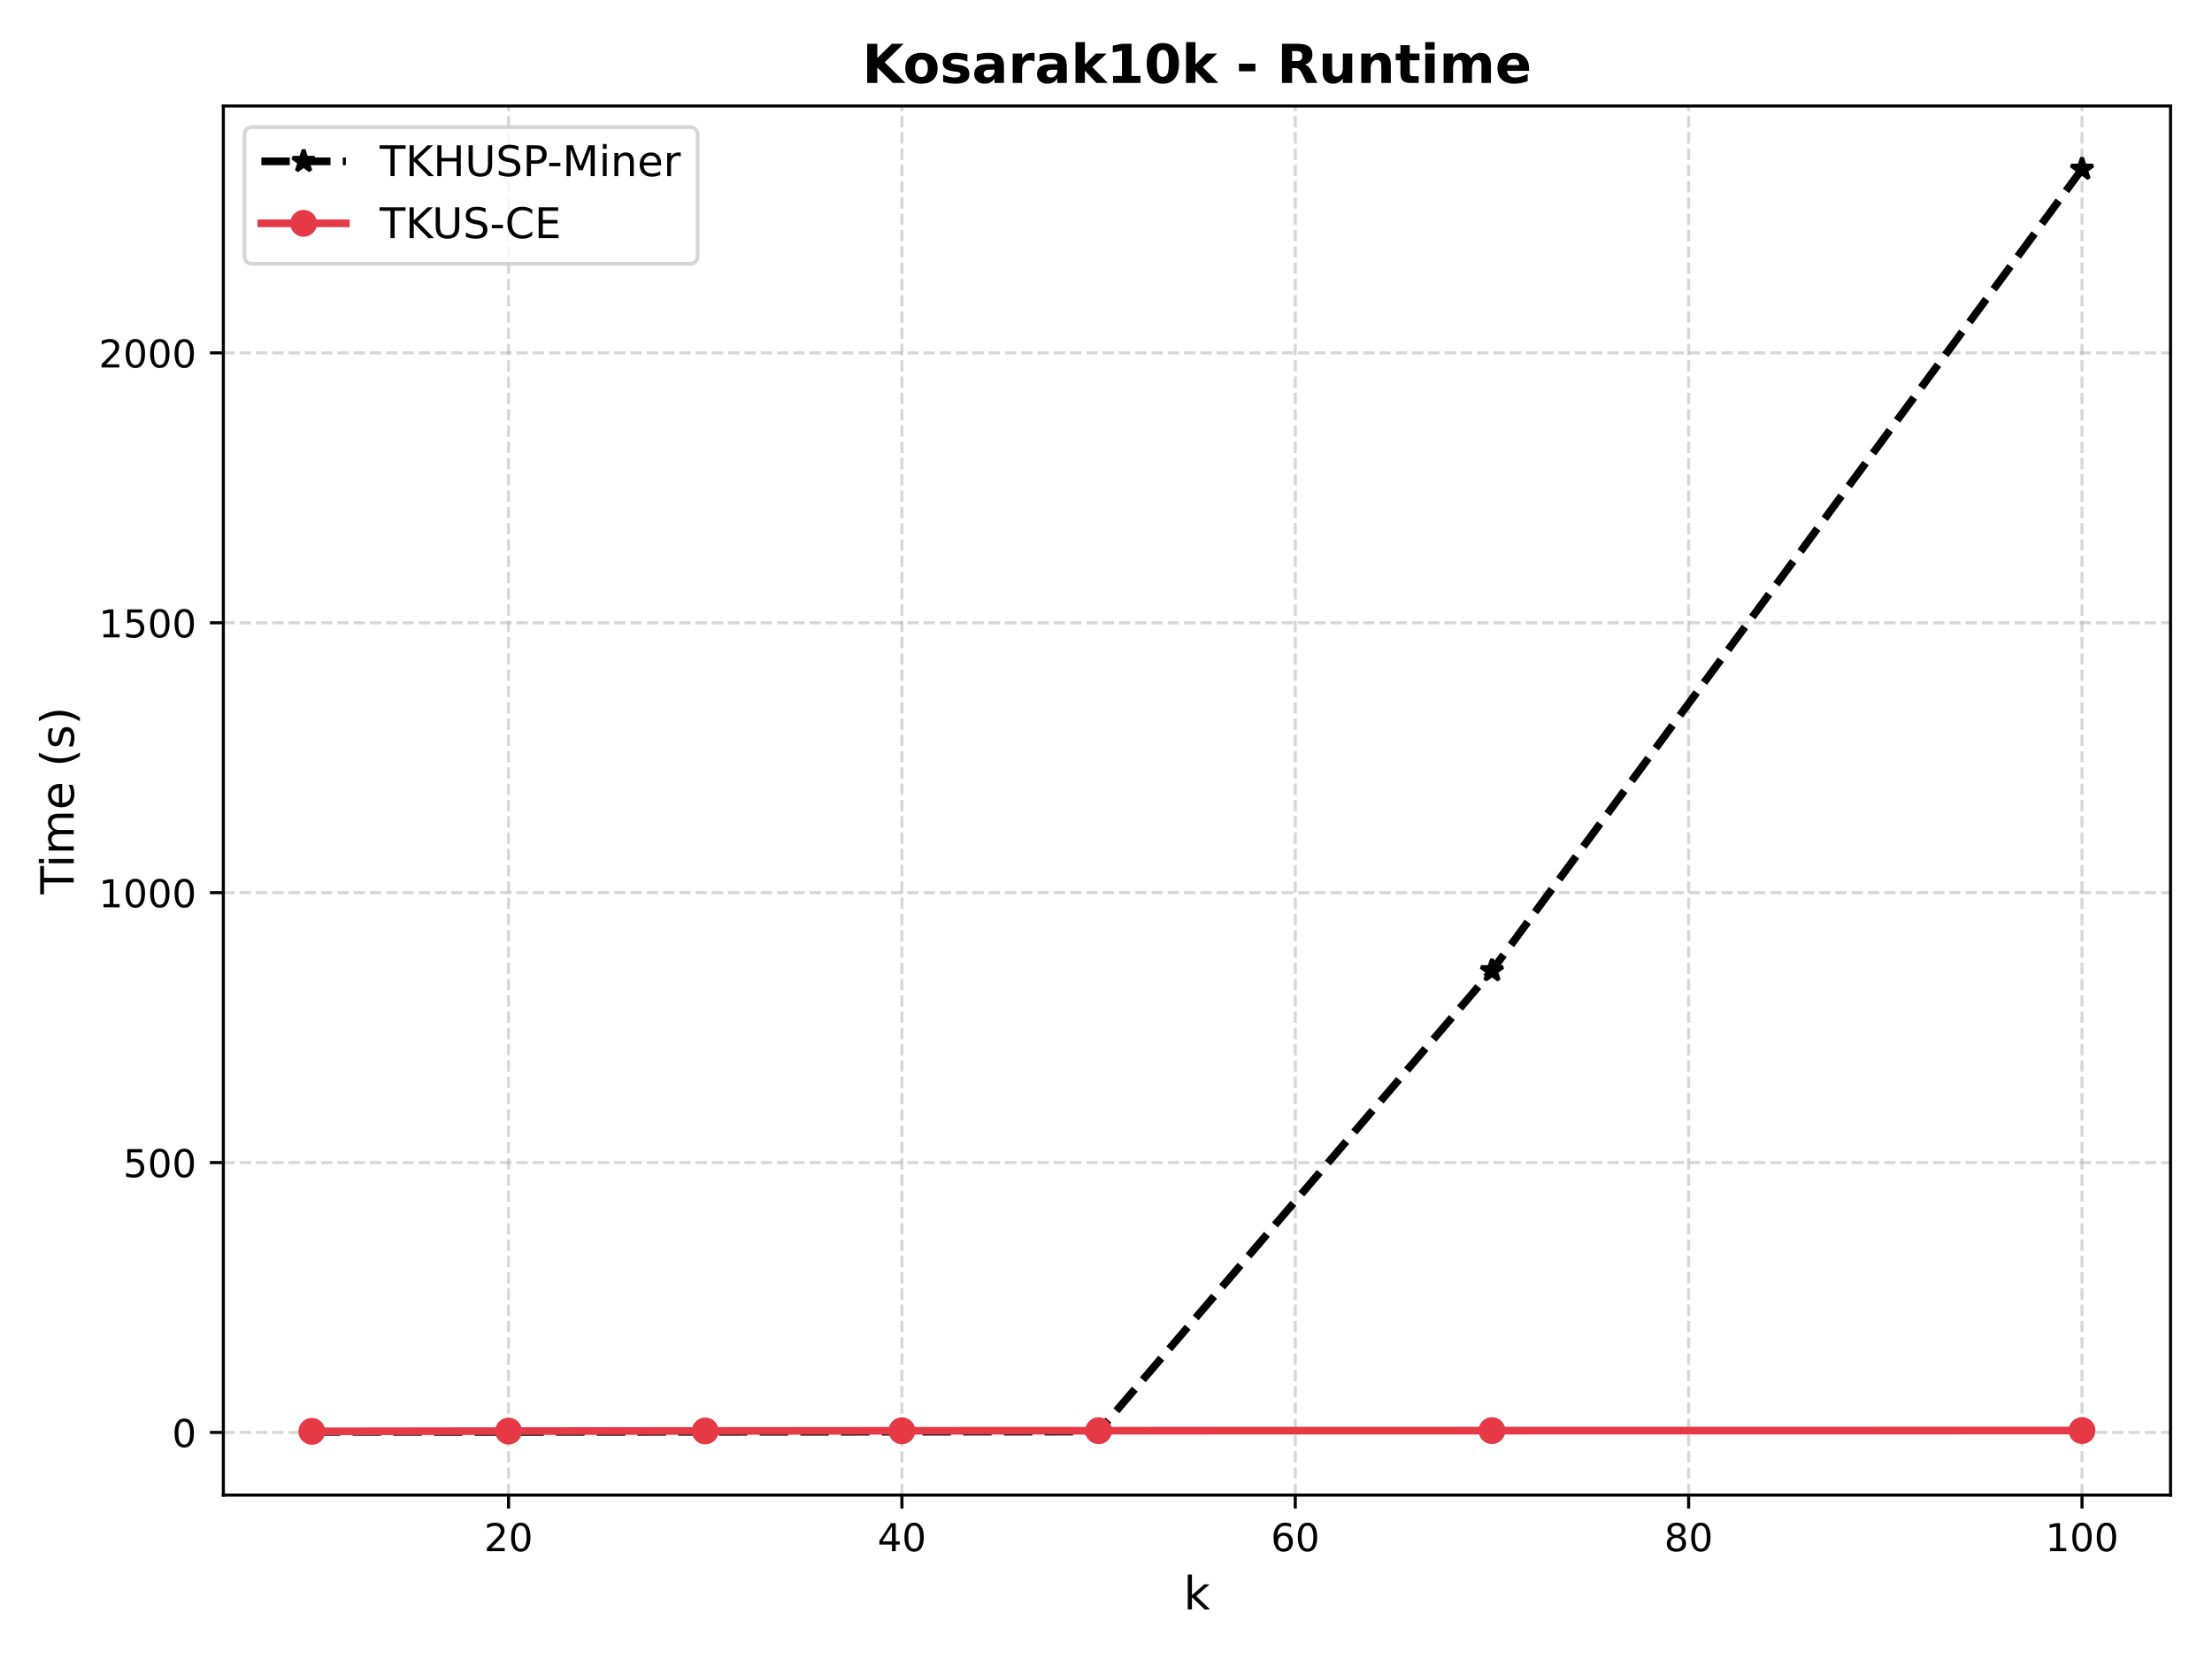
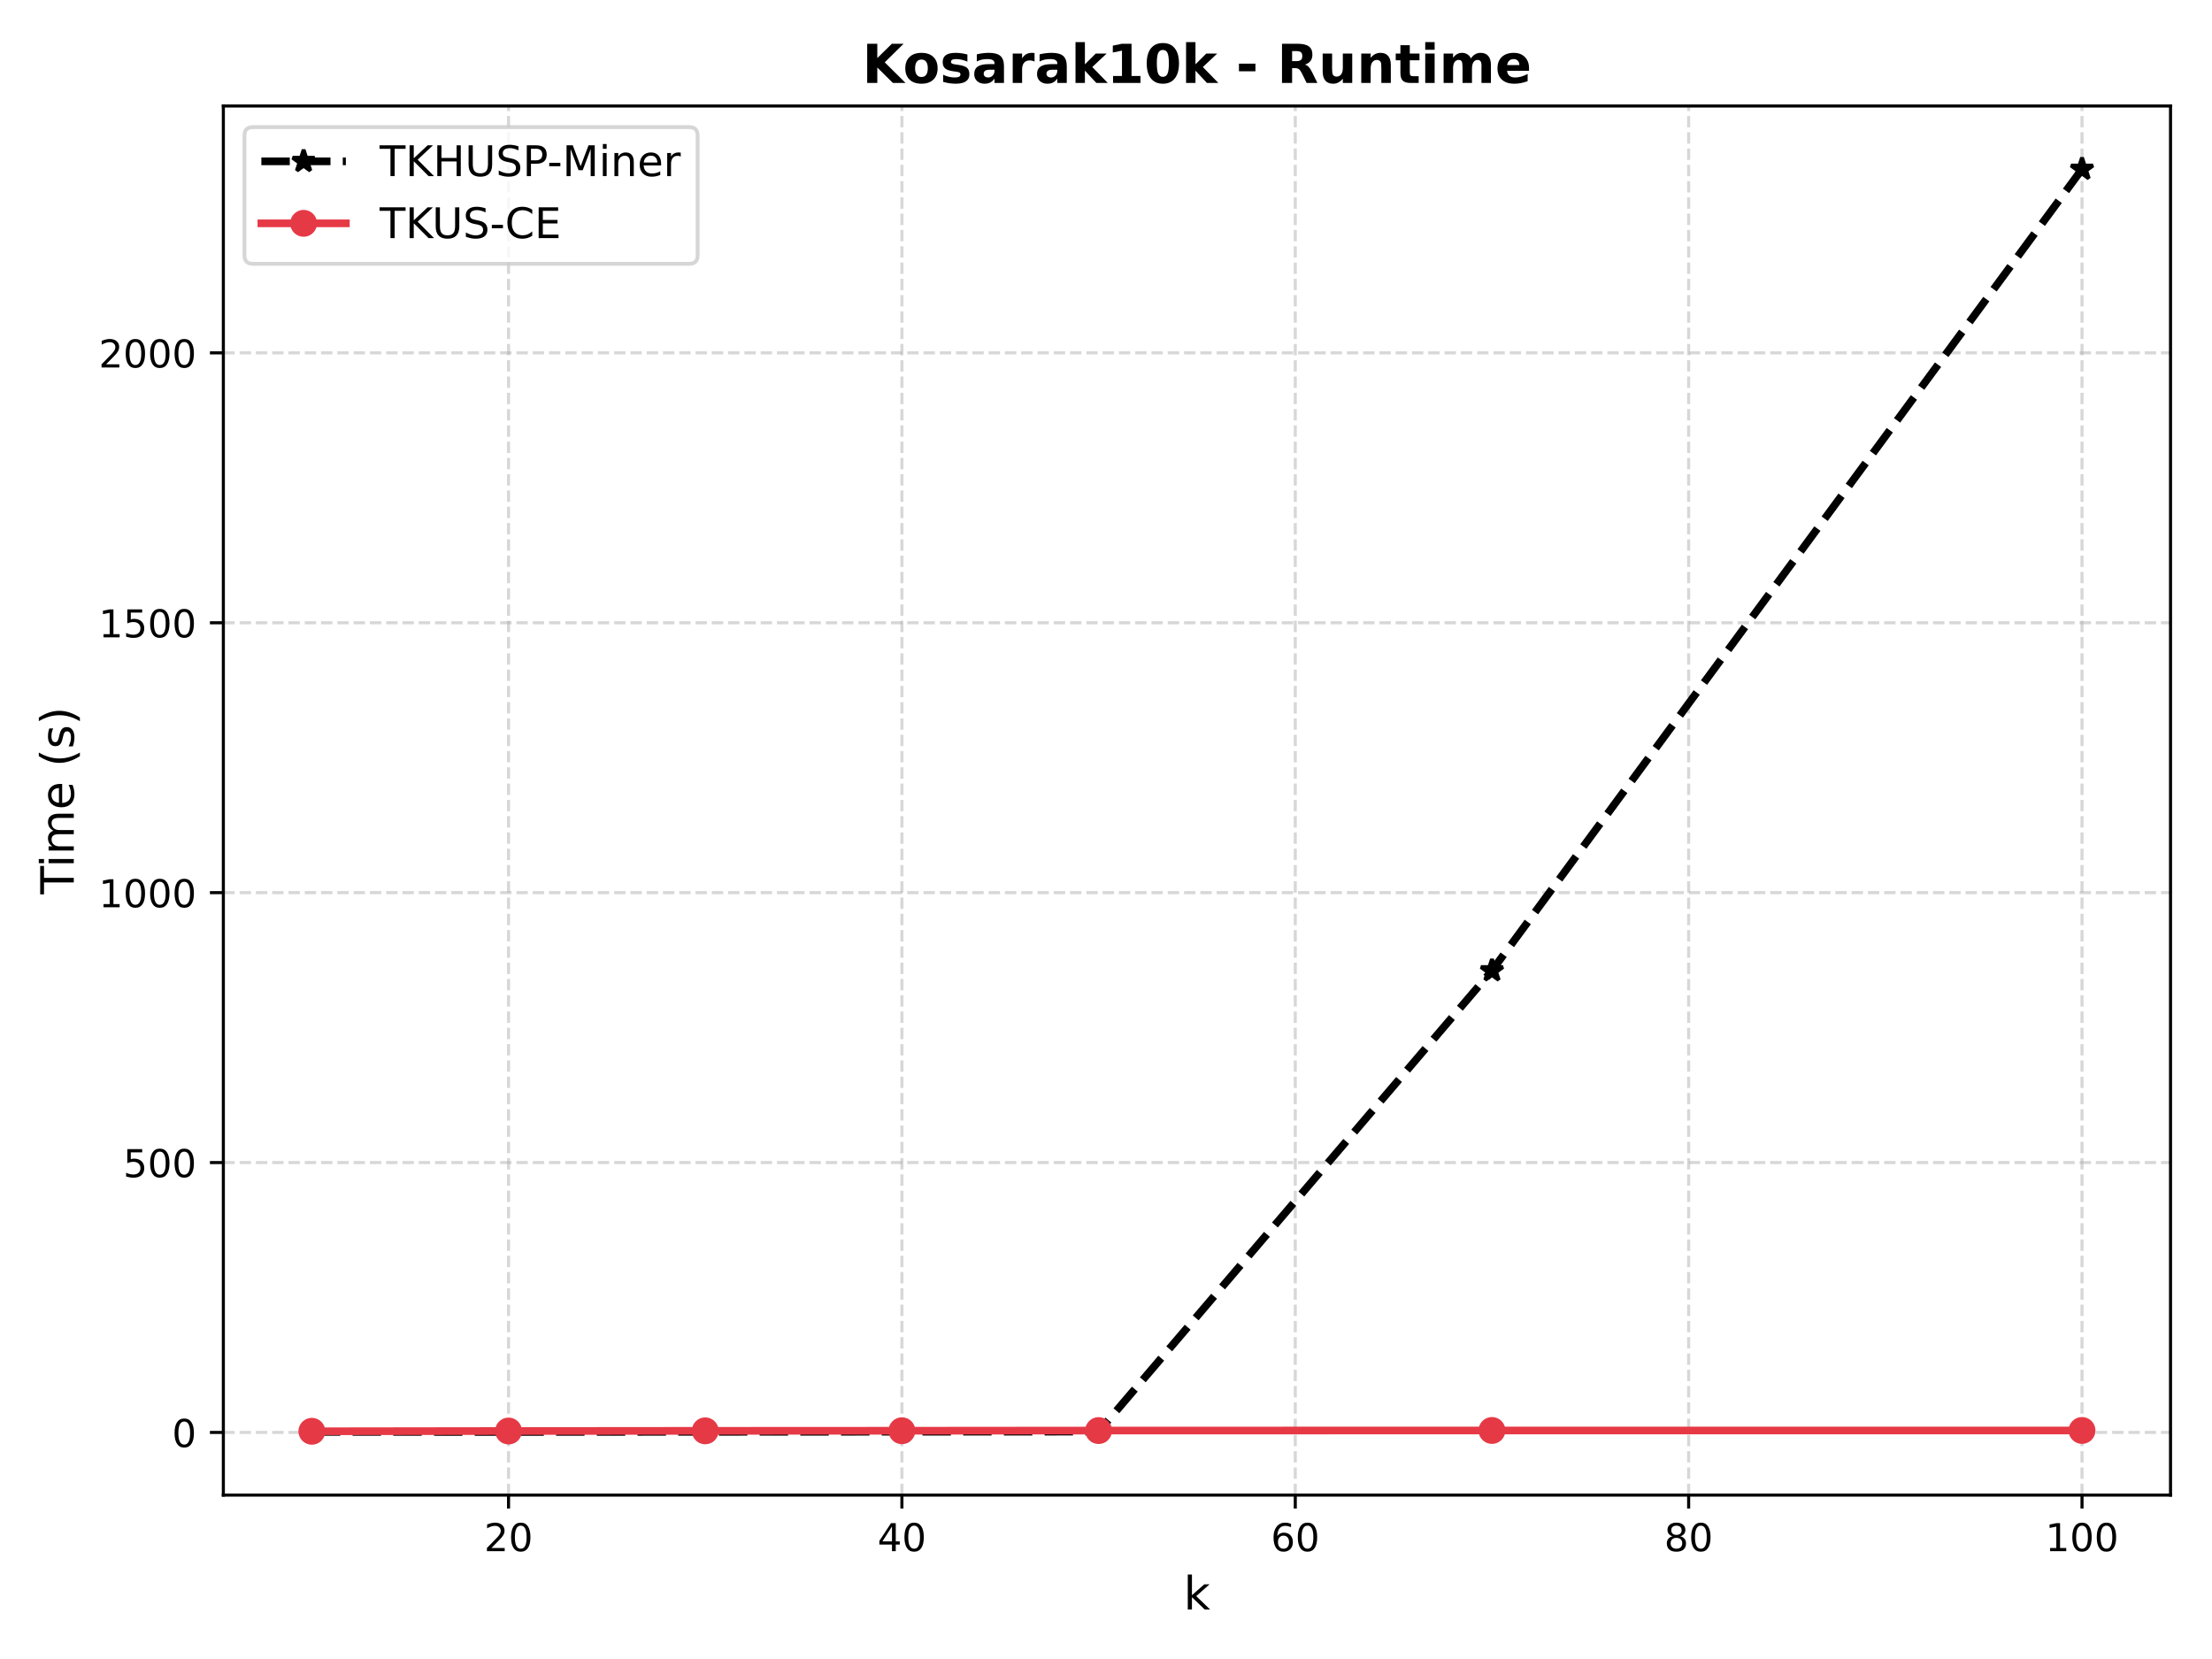
<svg xmlns="http://www.w3.org/2000/svg" xmlns:xlink="http://www.w3.org/1999/xlink" width="576pt" height="432pt" viewBox="0 0 576 432" version="1.1">
  <defs>
    <style type="text/css">*{stroke-linejoin: round; stroke-linecap: butt}</style>
  </defs>
  <g id="figure_1">
    <g id="patch_1">
      <path d="M 0 432  L 576 432  L 576 0  L 0 0  z " style="fill: #ffffff" />
    </g>
    <g id="axes_1">
      <g id="patch_2">
        <path d="M 58.16 389.32  L 565.2 389.32  L 565.2 27.6  L 58.16 27.6  z " style="fill: #ffffff" />
      </g>
      <g id="matplotlib.axis_1">
        <g id="xtick_1">
          <g id="line2d_1">
-             <path d="M 132.423 389.32  L 132.423 27.6  " clip-path="url(#p151b4e85cd)" style="fill: none; stroke-dasharray: 2.96,1.28; stroke-dashoffset: 0; stroke: #b0b0b0; stroke-opacity: 0.5; stroke-width: 0.8" />
+             <path d="M 132.423 389.32  L 132.423 27.6  " clip-path="url(#p94a0e82a59)" style="fill: none; stroke-dasharray: 2.96,1.28; stroke-dashoffset: 0; stroke: #b0b0b0; stroke-opacity: 0.5; stroke-width: 0.8" />
          </g>
          <g id="line2d_2">
            <defs>
-               <path id="mdc5944bac7" d="M 0 0  L 0 3.5  " style="stroke: #000000; stroke-width: 0.8" />
-             </defs>
-             <g>
-               <use xlink:href="#mdc5944bac7" x="132.423" y="389.32" style="stroke: #000000; stroke-width: 0.8" />
+               <path id="mbb6391c4ef" d="M 0 0  L 0 3.5  " style="stroke: #000000; stroke-width: 0.8" />
+             </defs>
+             <g>
+               <use xlink:href="#mbb6391c4ef" x="132.423" y="389.32" style="stroke: #000000; stroke-width: 0.8" />
            </g>
          </g>
          <g id="text_1">
            <g transform="translate(126.0609 403.9184) scale(0.1 -0.1)">
              <defs>
                <path id="DejaVuSans-32" d="M 1228 531  L 3431 531  L 3431 0  L 469 0  L 469 531  Q 828 903 1448 1529  Q 2069 2156 2228 2338  Q 2531 2678 2651 2914  Q 2772 3150 2772 3378  Q 2772 3750 2511 3984  Q 2250 4219 1831 4219  Q 1534 4219 1204 4116  Q 875 4013 500 3803  L 500 4441  Q 881 4594 1212 4672  Q 1544 4750 1819 4750  Q 2544 4750 2975 4387  Q 3406 4025 3406 3419  Q 3406 3131 3298 2873  Q 3191 2616 2906 2266  Q 2828 2175 2409 1742  Q 1991 1309 1228 531  z " transform="scale(0.015625)" />
                <path id="DejaVuSans-30" d="M 2034 4250  Q 1547 4250 1301 3770  Q 1056 3291 1056 2328  Q 1056 1369 1301 889  Q 1547 409 2034 409  Q 2525 409 2770 889  Q 3016 1369 3016 2328  Q 3016 3291 2770 3770  Q 2525 4250 2034 4250  z M 2034 4750  Q 2819 4750 3233 4129  Q 3647 3509 3647 2328  Q 3647 1150 3233 529  Q 2819 -91 2034 -91  Q 1250 -91 836 529  Q 422 1150 422 2328  Q 422 3509 836 4129  Q 1250 4750 2034 4750  z " transform="scale(0.015625)" />
              </defs>
              <use xlink:href="#DejaVuSans-32" />
              <use xlink:href="#DejaVuSans-30" x="63.623" />
            </g>
          </g>
        </g>
        <g id="xtick_2">
          <g id="line2d_3">
-             <path d="M 234.856 389.32  L 234.856 27.6  " clip-path="url(#p151b4e85cd)" style="fill: none; stroke-dasharray: 2.96,1.28; stroke-dashoffset: 0; stroke: #b0b0b0; stroke-opacity: 0.5; stroke-width: 0.8" />
+             <path d="M 234.856 389.32  L 234.856 27.6  " clip-path="url(#p94a0e82a59)" style="fill: none; stroke-dasharray: 2.96,1.28; stroke-dashoffset: 0; stroke: #b0b0b0; stroke-opacity: 0.5; stroke-width: 0.8" />
          </g>
          <g id="line2d_4">
            <g>
-               <use xlink:href="#mdc5944bac7" x="234.856" y="389.32" style="stroke: #000000; stroke-width: 0.8" />
+               <use xlink:href="#mbb6391c4ef" x="234.856" y="389.32" style="stroke: #000000; stroke-width: 0.8" />
            </g>
          </g>
          <g id="text_2">
            <g transform="translate(228.4933 403.9184) scale(0.1 -0.1)">
              <defs>
                <path id="DejaVuSans-34" d="M 2419 4116  L 825 1625  L 2419 1625  L 2419 4116  z M 2253 4666  L 3047 4666  L 3047 1625  L 3713 1625  L 3713 1100  L 3047 1100  L 3047 0  L 2419 0  L 2419 1100  L 313 1100  L 313 1709  L 2253 4666  z " transform="scale(0.015625)" />
              </defs>
              <use xlink:href="#DejaVuSans-34" />
              <use xlink:href="#DejaVuSans-30" x="63.623" />
            </g>
          </g>
        </g>
        <g id="xtick_3">
          <g id="line2d_5">
-             <path d="M 337.288 389.32  L 337.288 27.6  " clip-path="url(#p151b4e85cd)" style="fill: none; stroke-dasharray: 2.96,1.28; stroke-dashoffset: 0; stroke: #b0b0b0; stroke-opacity: 0.5; stroke-width: 0.8" />
+             <path d="M 337.288 389.32  L 337.288 27.6  " clip-path="url(#p94a0e82a59)" style="fill: none; stroke-dasharray: 2.96,1.28; stroke-dashoffset: 0; stroke: #b0b0b0; stroke-opacity: 0.5; stroke-width: 0.8" />
          </g>
          <g id="line2d_6">
            <g>
-               <use xlink:href="#mdc5944bac7" x="337.288" y="389.32" style="stroke: #000000; stroke-width: 0.8" />
+               <use xlink:href="#mbb6391c4ef" x="337.288" y="389.32" style="stroke: #000000; stroke-width: 0.8" />
            </g>
          </g>
          <g id="text_3">
            <g transform="translate(330.9256 403.9184) scale(0.1 -0.1)">
              <defs>
                <path id="DejaVuSans-36" d="M 2113 2584  Q 1688 2584 1439 2293  Q 1191 2003 1191 1497  Q 1191 994 1439 701  Q 1688 409 2113 409  Q 2538 409 2786 701  Q 3034 994 3034 1497  Q 3034 2003 2786 2293  Q 2538 2584 2113 2584  z M 3366 4563  L 3366 3988  Q 3128 4100 2886 4159  Q 2644 4219 2406 4219  Q 1781 4219 1451 3797  Q 1122 3375 1075 2522  Q 1259 2794 1537 2939  Q 1816 3084 2150 3084  Q 2853 3084 3261 2657  Q 3669 2231 3669 1497  Q 3669 778 3244 343  Q 2819 -91 2113 -91  Q 1303 -91 875 529  Q 447 1150 447 2328  Q 447 3434 972 4092  Q 1497 4750 2381 4750  Q 2619 4750 2861 4703  Q 3103 4656 3366 4563  z " transform="scale(0.015625)" />
              </defs>
              <use xlink:href="#DejaVuSans-36" />
              <use xlink:href="#DejaVuSans-30" x="63.623" />
            </g>
          </g>
        </g>
        <g id="xtick_4">
          <g id="line2d_7">
-             <path d="M 439.72 389.32  L 439.72 27.6  " clip-path="url(#p151b4e85cd)" style="fill: none; stroke-dasharray: 2.96,1.28; stroke-dashoffset: 0; stroke: #b0b0b0; stroke-opacity: 0.5; stroke-width: 0.8" />
+             <path d="M 439.72 389.32  L 439.72 27.6  " clip-path="url(#p94a0e82a59)" style="fill: none; stroke-dasharray: 2.96,1.28; stroke-dashoffset: 0; stroke: #b0b0b0; stroke-opacity: 0.5; stroke-width: 0.8" />
          </g>
          <g id="line2d_8">
            <g>
-               <use xlink:href="#mdc5944bac7" x="439.72" y="389.32" style="stroke: #000000; stroke-width: 0.8" />
+               <use xlink:href="#mbb6391c4ef" x="439.72" y="389.32" style="stroke: #000000; stroke-width: 0.8" />
            </g>
          </g>
          <g id="text_4">
            <g transform="translate(433.3579 403.9184) scale(0.1 -0.1)">
              <defs>
                <path id="DejaVuSans-38" d="M 2034 2216  Q 1584 2216 1326 1975  Q 1069 1734 1069 1313  Q 1069 891 1326 650  Q 1584 409 2034 409  Q 2484 409 2743 651  Q 3003 894 3003 1313  Q 3003 1734 2745 1975  Q 2488 2216 2034 2216  z M 1403 2484  Q 997 2584 770 2862  Q 544 3141 544 3541  Q 544 4100 942 4425  Q 1341 4750 2034 4750  Q 2731 4750 3128 4425  Q 3525 4100 3525 3541  Q 3525 3141 3298 2862  Q 3072 2584 2669 2484  Q 3125 2378 3379 2068  Q 3634 1759 3634 1313  Q 3634 634 3220 271  Q 2806 -91 2034 -91  Q 1263 -91 848 271  Q 434 634 434 1313  Q 434 1759 690 2068  Q 947 2378 1403 2484  z M 1172 3481  Q 1172 3119 1398 2916  Q 1625 2713 2034 2713  Q 2441 2713 2670 2916  Q 2900 3119 2900 3481  Q 2900 3844 2670 4047  Q 2441 4250 2034 4250  Q 1625 4250 1398 4047  Q 1172 3844 1172 3481  z " transform="scale(0.015625)" />
              </defs>
              <use xlink:href="#DejaVuSans-38" />
              <use xlink:href="#DejaVuSans-30" x="63.623" />
            </g>
          </g>
        </g>
        <g id="xtick_5">
          <g id="line2d_9">
-             <path d="M 542.153 389.32  L 542.153 27.6  " clip-path="url(#p151b4e85cd)" style="fill: none; stroke-dasharray: 2.96,1.28; stroke-dashoffset: 0; stroke: #b0b0b0; stroke-opacity: 0.5; stroke-width: 0.8" />
+             <path d="M 542.153 389.32  L 542.153 27.6  " clip-path="url(#p94a0e82a59)" style="fill: none; stroke-dasharray: 2.96,1.28; stroke-dashoffset: 0; stroke: #b0b0b0; stroke-opacity: 0.5; stroke-width: 0.8" />
          </g>
          <g id="line2d_10">
            <g>
-               <use xlink:href="#mdc5944bac7" x="542.153" y="389.32" style="stroke: #000000; stroke-width: 0.8" />
+               <use xlink:href="#mbb6391c4ef" x="542.153" y="389.32" style="stroke: #000000; stroke-width: 0.8" />
            </g>
          </g>
          <g id="text_5">
            <g transform="translate(532.609 403.9184) scale(0.1 -0.1)">
              <defs>
                <path id="DejaVuSans-31" d="M 794 531  L 1825 531  L 1825 4091  L 703 3866  L 703 4441  L 1819 4666  L 2450 4666  L 2450 531  L 3481 531  L 3481 0  L 794 0  L 794 531  z " transform="scale(0.015625)" />
              </defs>
              <use xlink:href="#DejaVuSans-31" />
              <use xlink:href="#DejaVuSans-30" x="63.623" />
              <use xlink:href="#DejaVuSans-30" x="127.246" />
            </g>
          </g>
        </g>
        <g id="text_6">
          <g transform="translate(308.2056 419.1162) scale(0.12 -0.12)">
            <defs>
              <path id="DejaVuSans-6b" d="M 581 4863  L 1159 4863  L 1159 1991  L 2875 3500  L 3609 3500  L 1753 1863  L 3688 0  L 2938 0  L 1159 1709  L 1159 0  L 581 0  L 581 4863  z " transform="scale(0.015625)" />
            </defs>
            <use xlink:href="#DejaVuSans-6b" />
          </g>
        </g>
      </g>
      <g id="matplotlib.axis_2">
        <g id="ytick_1">
          <g id="line2d_11">
-             <path d="M 58.16 373.004  L 565.2 373.004  " clip-path="url(#p151b4e85cd)" style="fill: none; stroke-dasharray: 2.96,1.28; stroke-dashoffset: 0; stroke: #b0b0b0; stroke-opacity: 0.5; stroke-width: 0.8" />
+             <path d="M 58.16 373.004  L 565.2 373.004  " clip-path="url(#p94a0e82a59)" style="fill: none; stroke-dasharray: 2.96,1.28; stroke-dashoffset: 0; stroke: #b0b0b0; stroke-opacity: 0.5; stroke-width: 0.8" />
          </g>
          <g id="line2d_12">
            <defs>
-               <path id="m55a0bfc44a" d="M 0 0  L -3.5 0  " style="stroke: #000000; stroke-width: 0.8" />
-             </defs>
-             <g>
-               <use xlink:href="#m55a0bfc44a" x="58.16" y="373.004" style="stroke: #000000; stroke-width: 0.8" />
+               <path id="m259b7a67ab" d="M 0 0  L -3.5 0  " style="stroke: #000000; stroke-width: 0.8" />
+             </defs>
+             <g>
+               <use xlink:href="#m259b7a67ab" x="58.16" y="373.004" style="stroke: #000000; stroke-width: 0.8" />
            </g>
          </g>
          <g id="text_7">
            <g transform="translate(44.7975 376.8032) scale(0.1 -0.1)">
              <use xlink:href="#DejaVuSans-30" />
            </g>
          </g>
        </g>
        <g id="ytick_2">
          <g id="line2d_13">
-             <path d="M 58.16 302.725  L 565.2 302.725  " clip-path="url(#p151b4e85cd)" style="fill: none; stroke-dasharray: 2.96,1.28; stroke-dashoffset: 0; stroke: #b0b0b0; stroke-opacity: 0.5; stroke-width: 0.8" />
+             <path d="M 58.16 302.725  L 565.2 302.725  " clip-path="url(#p94a0e82a59)" style="fill: none; stroke-dasharray: 2.96,1.28; stroke-dashoffset: 0; stroke: #b0b0b0; stroke-opacity: 0.5; stroke-width: 0.8" />
          </g>
          <g id="line2d_14">
            <g>
-               <use xlink:href="#m55a0bfc44a" x="58.16" y="302.725" style="stroke: #000000; stroke-width: 0.8" />
+               <use xlink:href="#m259b7a67ab" x="58.16" y="302.725" style="stroke: #000000; stroke-width: 0.8" />
            </g>
          </g>
          <g id="text_8">
            <g transform="translate(32.0725 306.5246) scale(0.1 -0.1)">
              <defs>
                <path id="DejaVuSans-35" d="M 691 4666  L 3169 4666  L 3169 4134  L 1269 4134  L 1269 2991  Q 1406 3038 1543 3061  Q 1681 3084 1819 3084  Q 2600 3084 3056 2656  Q 3513 2228 3513 1497  Q 3513 744 3044 326  Q 2575 -91 1722 -91  Q 1428 -91 1123 -41  Q 819 9 494 109  L 494 744  Q 775 591 1075 516  Q 1375 441 1709 441  Q 2250 441 2565 725  Q 2881 1009 2881 1497  Q 2881 1984 2565 2268  Q 2250 2553 1709 2553  Q 1456 2553 1204 2497  Q 953 2441 691 2322  L 691 4666  z " transform="scale(0.015625)" />
              </defs>
              <use xlink:href="#DejaVuSans-35" />
              <use xlink:href="#DejaVuSans-30" x="63.623" />
              <use xlink:href="#DejaVuSans-30" x="127.246" />
            </g>
          </g>
        </g>
        <g id="ytick_3">
          <g id="line2d_15">
-             <path d="M 58.16 232.447  L 565.2 232.447  " clip-path="url(#p151b4e85cd)" style="fill: none; stroke-dasharray: 2.96,1.28; stroke-dashoffset: 0; stroke: #b0b0b0; stroke-opacity: 0.5; stroke-width: 0.8" />
+             <path d="M 58.16 232.447  L 565.2 232.447  " clip-path="url(#p94a0e82a59)" style="fill: none; stroke-dasharray: 2.96,1.28; stroke-dashoffset: 0; stroke: #b0b0b0; stroke-opacity: 0.5; stroke-width: 0.8" />
          </g>
          <g id="line2d_16">
            <g>
-               <use xlink:href="#m55a0bfc44a" x="58.16" y="232.447" style="stroke: #000000; stroke-width: 0.8" />
+               <use xlink:href="#m259b7a67ab" x="58.16" y="232.447" style="stroke: #000000; stroke-width: 0.8" />
            </g>
          </g>
          <g id="text_9">
            <g transform="translate(25.71 236.2461) scale(0.1 -0.1)">
              <use xlink:href="#DejaVuSans-31" />
              <use xlink:href="#DejaVuSans-30" x="63.623" />
              <use xlink:href="#DejaVuSans-30" x="127.246" />
              <use xlink:href="#DejaVuSans-30" x="190.869" />
            </g>
          </g>
        </g>
        <g id="ytick_4">
          <g id="line2d_17">
-             <path d="M 58.16 162.168  L 565.2 162.168  " clip-path="url(#p151b4e85cd)" style="fill: none; stroke-dasharray: 2.96,1.28; stroke-dashoffset: 0; stroke: #b0b0b0; stroke-opacity: 0.5; stroke-width: 0.8" />
+             <path d="M 58.16 162.168  L 565.2 162.168  " clip-path="url(#p94a0e82a59)" style="fill: none; stroke-dasharray: 2.96,1.28; stroke-dashoffset: 0; stroke: #b0b0b0; stroke-opacity: 0.5; stroke-width: 0.8" />
          </g>
          <g id="line2d_18">
            <g>
-               <use xlink:href="#m55a0bfc44a" x="58.16" y="162.168" style="stroke: #000000; stroke-width: 0.8" />
+               <use xlink:href="#m259b7a67ab" x="58.16" y="162.168" style="stroke: #000000; stroke-width: 0.8" />
            </g>
          </g>
          <g id="text_10">
            <g transform="translate(25.71 165.9675) scale(0.1 -0.1)">
              <use xlink:href="#DejaVuSans-31" />
              <use xlink:href="#DejaVuSans-35" x="63.623" />
              <use xlink:href="#DejaVuSans-30" x="127.246" />
              <use xlink:href="#DejaVuSans-30" x="190.869" />
            </g>
          </g>
        </g>
        <g id="ytick_5">
          <g id="line2d_19">
-             <path d="M 58.16 91.89  L 565.2 91.89  " clip-path="url(#p151b4e85cd)" style="fill: none; stroke-dasharray: 2.96,1.28; stroke-dashoffset: 0; stroke: #b0b0b0; stroke-opacity: 0.5; stroke-width: 0.8" />
+             <path d="M 58.16 91.89  L 565.2 91.89  " clip-path="url(#p94a0e82a59)" style="fill: none; stroke-dasharray: 2.96,1.28; stroke-dashoffset: 0; stroke: #b0b0b0; stroke-opacity: 0.5; stroke-width: 0.8" />
          </g>
          <g id="line2d_20">
            <g>
-               <use xlink:href="#m55a0bfc44a" x="58.16" y="91.89" style="stroke: #000000; stroke-width: 0.8" />
+               <use xlink:href="#m259b7a67ab" x="58.16" y="91.89" style="stroke: #000000; stroke-width: 0.8" />
            </g>
          </g>
          <g id="text_11">
            <g transform="translate(25.71 95.68893) scale(0.1 -0.1)">
              <use xlink:href="#DejaVuSans-32" />
              <use xlink:href="#DejaVuSans-30" x="63.623" />
              <use xlink:href="#DejaVuSans-30" x="127.246" />
              <use xlink:href="#DejaVuSans-30" x="190.869" />
            </g>
          </g>
        </g>
        <g id="text_12">
          <g transform="translate(19.21438 232.8547) rotate(-90) scale(0.12 -0.12)">
            <defs>
              <path id="DejaVuSans-54" d="M -19 4666  L 3928 4666  L 3928 4134  L 2272 4134  L 2272 0  L 1638 0  L 1638 4134  L -19 4134  L -19 4666  z " transform="scale(0.015625)" />
              <path id="DejaVuSans-69" d="M 603 3500  L 1178 3500  L 1178 0  L 603 0  L 603 3500  z M 603 4863  L 1178 4863  L 1178 4134  L 603 4134  L 603 4863  z " transform="scale(0.015625)" />
              <path id="DejaVuSans-6d" d="M 3328 2828  Q 3544 3216 3844 3400  Q 4144 3584 4550 3584  Q 5097 3584 5394 3201  Q 5691 2819 5691 2113  L 5691 0  L 5113 0  L 5113 2094  Q 5113 2597 4934 2840  Q 4756 3084 4391 3084  Q 3944 3084 3684 2787  Q 3425 2491 3425 1978  L 3425 0  L 2847 0  L 2847 2094  Q 2847 2600 2669 2842  Q 2491 3084 2119 3084  Q 1678 3084 1418 2786  Q 1159 2488 1159 1978  L 1159 0  L 581 0  L 581 3500  L 1159 3500  L 1159 2956  Q 1356 3278 1631 3431  Q 1906 3584 2284 3584  Q 2666 3584 2933 3390  Q 3200 3197 3328 2828  z " transform="scale(0.015625)" />
              <path id="DejaVuSans-65" d="M 3597 1894  L 3597 1613  L 953 1613  Q 991 1019 1311 708  Q 1631 397 2203 397  Q 2534 397 2845 478  Q 3156 559 3463 722  L 3463 178  Q 3153 47 2828 -22  Q 2503 -91 2169 -91  Q 1331 -91 842 396  Q 353 884 353 1716  Q 353 2575 817 3079  Q 1281 3584 2069 3584  Q 2775 3584 3186 3129  Q 3597 2675 3597 1894  z M 3022 2063  Q 3016 2534 2758 2815  Q 2500 3097 2075 3097  Q 1594 3097 1305 2825  Q 1016 2553 972 2059  L 3022 2063  z " transform="scale(0.015625)" />
              <path id="DejaVuSans-20" transform="scale(0.015625)" />
              <path id="DejaVuSans-28" d="M 1984 4856  Q 1566 4138 1362 3434  Q 1159 2731 1159 2009  Q 1159 1288 1364 580  Q 1569 -128 1984 -844  L 1484 -844  Q 1016 -109 783 600  Q 550 1309 550 2009  Q 550 2706 781 3412  Q 1013 4119 1484 4856  L 1984 4856  z " transform="scale(0.015625)" />
              <path id="DejaVuSans-73" d="M 2834 3397  L 2834 2853  Q 2591 2978 2328 3040  Q 2066 3103 1784 3103  Q 1356 3103 1142 2972  Q 928 2841 928 2578  Q 928 2378 1081 2264  Q 1234 2150 1697 2047  L 1894 2003  Q 2506 1872 2764 1633  Q 3022 1394 3022 966  Q 3022 478 2636 193  Q 2250 -91 1575 -91  Q 1294 -91 989 -36  Q 684 19 347 128  L 347 722  Q 666 556 975 473  Q 1284 391 1588 391  Q 1994 391 2212 530  Q 2431 669 2431 922  Q 2431 1156 2273 1281  Q 2116 1406 1581 1522  L 1381 1569  Q 847 1681 609 1914  Q 372 2147 372 2553  Q 372 3047 722 3315  Q 1072 3584 1716 3584  Q 2034 3584 2315 3537  Q 2597 3491 2834 3397  z " transform="scale(0.015625)" />
              <path id="DejaVuSans-29" d="M 513 4856  L 1013 4856  Q 1481 4119 1714 3412  Q 1947 2706 1947 2009  Q 1947 1309 1714 600  Q 1481 -109 1013 -844  L 513 -844  Q 928 -128 1133 580  Q 1338 1288 1338 2009  Q 1338 2731 1133 3434  Q 928 4138 513 4856  z " transform="scale(0.015625)" />
            </defs>
            <use xlink:href="#DejaVuSans-54" />
            <use xlink:href="#DejaVuSans-69" x="57.959" />
            <use xlink:href="#DejaVuSans-6d" x="85.742" />
            <use xlink:href="#DejaVuSans-65" x="183.154" />
            <use xlink:href="#DejaVuSans-20" x="244.678" />
            <use xlink:href="#DejaVuSans-28" x="276.465" />
            <use xlink:href="#DejaVuSans-73" x="315.479" />
            <use xlink:href="#DejaVuSans-29" x="367.578" />
          </g>
        </g>
      </g>
      <g id="line2d_21">
-         <path d="M 81.207 372.857  L 132.423 372.878  L 183.64 372.844  L 234.856 372.818  L 286.072 372.786  L 388.504 252.747  L 542.153 44.042  " clip-path="url(#p151b4e85cd)" style="fill: none; stroke-dasharray: 7.4,3.2; stroke-dashoffset: 0; stroke: #000000; stroke-width: 2" />
+         <path d="M 81.207 372.857  L 132.423 372.878  L 183.64 372.844  L 234.856 372.818  L 286.072 372.786  L 388.504 252.747  L 542.153 44.042  " clip-path="url(#p94a0e82a59)" style="fill: none; stroke-dasharray: 7.4,3.2; stroke-dashoffset: 0; stroke: #000000; stroke-width: 2" />
        <defs>
-           <path id="m7d9189bb1b" d="M 0 -3  L -0.674 -0.927  L -2.853 -0.927  L -1.09 0.354  L -1.763 2.427  L -0 1.146  L 1.763 2.427  L 1.09 0.354  L 2.853 -0.927  L 0.674 -0.927  z " style="stroke: #000000; stroke-linejoin: bevel" />
+           <path id="ma3732d4692" d="M 0 -3  L -0.674 -0.927  L -2.853 -0.927  L -1.09 0.354  L -1.763 2.427  L -0 1.146  L 1.763 2.427  L 1.09 0.354  L 2.853 -0.927  L 0.674 -0.927  z " style="stroke: #000000; stroke-linejoin: bevel" />
        </defs>
-         <g clip-path="url(#p151b4e85cd)">
-           <use xlink:href="#m7d9189bb1b" x="81.207" y="372.857" style="stroke: #000000; stroke-linejoin: bevel" />
-           <use xlink:href="#m7d9189bb1b" x="132.423" y="372.878" style="stroke: #000000; stroke-linejoin: bevel" />
-           <use xlink:href="#m7d9189bb1b" x="183.64" y="372.844" style="stroke: #000000; stroke-linejoin: bevel" />
-           <use xlink:href="#m7d9189bb1b" x="234.856" y="372.818" style="stroke: #000000; stroke-linejoin: bevel" />
-           <use xlink:href="#m7d9189bb1b" x="286.072" y="372.786" style="stroke: #000000; stroke-linejoin: bevel" />
-           <use xlink:href="#m7d9189bb1b" x="388.504" y="252.747" style="stroke: #000000; stroke-linejoin: bevel" />
-           <use xlink:href="#m7d9189bb1b" x="542.153" y="44.042" style="stroke: #000000; stroke-linejoin: bevel" />
+         <g clip-path="url(#p94a0e82a59)">
+           <use xlink:href="#ma3732d4692" x="81.207" y="372.857" style="stroke: #000000; stroke-linejoin: bevel" />
+           <use xlink:href="#ma3732d4692" x="132.423" y="372.878" style="stroke: #000000; stroke-linejoin: bevel" />
+           <use xlink:href="#ma3732d4692" x="183.64" y="372.844" style="stroke: #000000; stroke-linejoin: bevel" />
+           <use xlink:href="#ma3732d4692" x="234.856" y="372.818" style="stroke: #000000; stroke-linejoin: bevel" />
+           <use xlink:href="#ma3732d4692" x="286.072" y="372.786" style="stroke: #000000; stroke-linejoin: bevel" />
+           <use xlink:href="#ma3732d4692" x="388.504" y="252.747" style="stroke: #000000; stroke-linejoin: bevel" />
+           <use xlink:href="#ma3732d4692" x="542.153" y="44.042" style="stroke: #000000; stroke-linejoin: bevel" />
        </g>
      </g>
      <g id="line2d_22">
-         <path d="M 81.207 372.723  L 132.423 372.654  L 183.64 372.616  L 234.856 372.571  L 286.072 372.553  L 388.504 372.533  L 542.153 372.513  " clip-path="url(#p151b4e85cd)" style="fill: none; stroke: #e63946; stroke-width: 2; stroke-linecap: square" />
+         <path d="M 81.207 372.703  L 132.423 372.632  L 183.64 372.587  L 234.856 372.561  L 286.072 372.516  L 388.504 372.491  L 542.153 372.49  " clip-path="url(#p94a0e82a59)" style="fill: none; stroke: #e63946; stroke-width: 2; stroke-linecap: square" />
        <defs>
-           <path id="m193cb6c29e" d="M 0 3  C 0.796 3 1.559 2.684 2.121 2.121  C 2.684 1.559 3 0.796 3 0  C 3 -0.796 2.684 -1.559 2.121 -2.121  C 1.559 -2.684 0.796 -3 0 -3  C -0.796 -3 -1.559 -2.684 -2.121 -2.121  C -2.684 -1.559 -3 -0.796 -3 0  C -3 0.796 -2.684 1.559 -2.121 2.121  C -1.559 2.684 -0.796 3 0 3  z " style="stroke: #e63946" />
+           <path id="ma003f7c82b" d="M 0 3  C 0.796 3 1.559 2.684 2.121 2.121  C 2.684 1.559 3 0.796 3 0  C 3 -0.796 2.684 -1.559 2.121 -2.121  C 1.559 -2.684 0.796 -3 0 -3  C -0.796 -3 -1.559 -2.684 -2.121 -2.121  C -2.684 -1.559 -3 -0.796 -3 0  C -3 0.796 -2.684 1.559 -2.121 2.121  C -1.559 2.684 -0.796 3 0 3  z " style="stroke: #e63946" />
        </defs>
-         <g clip-path="url(#p151b4e85cd)">
-           <use xlink:href="#m193cb6c29e" x="81.207" y="372.723" style="fill: #e63946; stroke: #e63946" />
-           <use xlink:href="#m193cb6c29e" x="132.423" y="372.654" style="fill: #e63946; stroke: #e63946" />
-           <use xlink:href="#m193cb6c29e" x="183.64" y="372.616" style="fill: #e63946; stroke: #e63946" />
-           <use xlink:href="#m193cb6c29e" x="234.856" y="372.571" style="fill: #e63946; stroke: #e63946" />
-           <use xlink:href="#m193cb6c29e" x="286.072" y="372.553" style="fill: #e63946; stroke: #e63946" />
-           <use xlink:href="#m193cb6c29e" x="388.504" y="372.533" style="fill: #e63946; stroke: #e63946" />
-           <use xlink:href="#m193cb6c29e" x="542.153" y="372.513" style="fill: #e63946; stroke: #e63946" />
+         <g clip-path="url(#p94a0e82a59)">
+           <use xlink:href="#ma003f7c82b" x="81.207" y="372.703" style="fill: #e63946; stroke: #e63946" />
+           <use xlink:href="#ma003f7c82b" x="132.423" y="372.632" style="fill: #e63946; stroke: #e63946" />
+           <use xlink:href="#ma003f7c82b" x="183.64" y="372.587" style="fill: #e63946; stroke: #e63946" />
+           <use xlink:href="#ma003f7c82b" x="234.856" y="372.561" style="fill: #e63946; stroke: #e63946" />
+           <use xlink:href="#ma003f7c82b" x="286.072" y="372.516" style="fill: #e63946; stroke: #e63946" />
+           <use xlink:href="#ma003f7c82b" x="388.504" y="372.491" style="fill: #e63946; stroke: #e63946" />
+           <use xlink:href="#ma003f7c82b" x="542.153" y="372.49" style="fill: #e63946; stroke: #e63946" />
        </g>
      </g>
      <g id="patch_3">
        <path d="M 58.16 389.32  L 58.16 27.6  " style="fill: none; stroke: #000000; stroke-width: 0.8; stroke-linejoin: miter; stroke-linecap: square" />
      </g>
      <g id="patch_4">
        <path d="M 565.2 389.32  L 565.2 27.6  " style="fill: none; stroke: #000000; stroke-width: 0.8; stroke-linejoin: miter; stroke-linecap: square" />
      </g>
      <g id="patch_5">
        <path d="M 58.16 389.32  L 565.2 389.32  " style="fill: none; stroke: #000000; stroke-width: 0.8; stroke-linejoin: miter; stroke-linecap: square" />
      </g>
      <g id="patch_6">
        <path d="M 58.16 27.6  L 565.2 27.6  " style="fill: none; stroke: #000000; stroke-width: 0.8; stroke-linejoin: miter; stroke-linecap: square" />
      </g>
      <g id="text_13">
        <g transform="translate(224.53 21.6) scale(0.14 -0.14)">
          <defs>
            <path id="DejaVuSans-Bold-4b" d="M 588 4666  L 1791 4666  L 1791 2963  L 3525 4666  L 4922 4666  L 2675 2456  L 5153 0  L 3647 0  L 1791 1838  L 1791 0  L 588 0  L 588 4666  z " transform="scale(0.015625)" />
            <path id="DejaVuSans-Bold-6f" d="M 2203 2784  Q 1831 2784 1636 2517  Q 1441 2250 1441 1747  Q 1441 1244 1636 976  Q 1831 709 2203 709  Q 2569 709 2762 976  Q 2956 1244 2956 1747  Q 2956 2250 2762 2517  Q 2569 2784 2203 2784  z M 2203 3584  Q 3106 3584 3614 3096  Q 4122 2609 4122 1747  Q 4122 884 3614 396  Q 3106 -91 2203 -91  Q 1297 -91 786 396  Q 275 884 275 1747  Q 275 2609 786 3096  Q 1297 3584 2203 3584  z " transform="scale(0.015625)" />
            <path id="DejaVuSans-Bold-73" d="M 3272 3391  L 3272 2541  Q 2913 2691 2578 2766  Q 2244 2841 1947 2841  Q 1628 2841 1473 2761  Q 1319 2681 1319 2516  Q 1319 2381 1436 2309  Q 1553 2238 1856 2203  L 2053 2175  Q 2913 2066 3209 1816  Q 3506 1566 3506 1031  Q 3506 472 3093 190  Q 2681 -91 1863 -91  Q 1516 -91 1145 -36  Q 775 19 384 128  L 384 978  Q 719 816 1070 734  Q 1422 653 1784 653  Q 2113 653 2278 743  Q 2444 834 2444 1013  Q 2444 1163 2330 1236  Q 2216 1309 1875 1350  L 1678 1375  Q 931 1469 631 1722  Q 331 1975 331 2491  Q 331 3047 712 3315  Q 1094 3584 1881 3584  Q 2191 3584 2531 3537  Q 2872 3491 3272 3391  z " transform="scale(0.015625)" />
            <path id="DejaVuSans-Bold-61" d="M 2106 1575  Q 1756 1575 1579 1456  Q 1403 1338 1403 1106  Q 1403 894 1545 773  Q 1688 653 1941 653  Q 2256 653 2472 879  Q 2688 1106 2688 1447  L 2688 1575  L 2106 1575  z M 3816 1997  L 3816 0  L 2688 0  L 2688 519  Q 2463 200 2181 54  Q 1900 -91 1497 -91  Q 953 -91 614 226  Q 275 544 275 1050  Q 275 1666 698 1953  Q 1122 2241 2028 2241  L 2688 2241  L 2688 2328  Q 2688 2594 2478 2717  Q 2269 2841 1825 2841  Q 1466 2841 1156 2769  Q 847 2697 581 2553  L 581 3406  Q 941 3494 1303 3539  Q 1666 3584 2028 3584  Q 2975 3584 3395 3211  Q 3816 2838 3816 1997  z " transform="scale(0.015625)" />
            <path id="DejaVuSans-Bold-72" d="M 3138 2547  Q 2991 2616 2845 2648  Q 2700 2681 2553 2681  Q 2122 2681 1889 2404  Q 1656 2128 1656 1613  L 1656 0  L 538 0  L 538 3500  L 1656 3500  L 1656 2925  Q 1872 3269 2151 3426  Q 2431 3584 2822 3584  Q 2878 3584 2943 3579  Q 3009 3575 3134 3559  L 3138 2547  z " transform="scale(0.015625)" />
            <path id="DejaVuSans-Bold-6b" d="M 538 4863  L 1656 4863  L 1656 2216  L 2944 3500  L 4244 3500  L 2534 1894  L 4378 0  L 3022 0  L 1656 1459  L 1656 0  L 538 0  L 538 4863  z " transform="scale(0.015625)" />
            <path id="DejaVuSans-Bold-31" d="M 750 831  L 1813 831  L 1813 3847  L 722 3622  L 722 4441  L 1806 4666  L 2950 4666  L 2950 831  L 4013 831  L 4013 0  L 750 0  L 750 831  z " transform="scale(0.015625)" />
            <path id="DejaVuSans-Bold-30" d="M 2944 2338  Q 2944 3213 2780 3570  Q 2616 3928 2228 3928  Q 1841 3928 1675 3570  Q 1509 3213 1509 2338  Q 1509 1453 1675 1090  Q 1841 728 2228 728  Q 2613 728 2778 1090  Q 2944 1453 2944 2338  z M 4147 2328  Q 4147 1169 3647 539  Q 3147 -91 2228 -91  Q 1306 -91 806 539  Q 306 1169 306 2328  Q 306 3491 806 4120  Q 1306 4750 2228 4750  Q 3147 4750 3647 4120  Q 4147 3491 4147 2328  z " transform="scale(0.015625)" />
            <path id="DejaVuSans-Bold-20" transform="scale(0.015625)" />
            <path id="DejaVuSans-Bold-2d" d="M 347 2297  L 2309 2297  L 2309 1388  L 347 1388  L 347 2297  z " transform="scale(0.015625)" />
            <path id="DejaVuSans-Bold-52" d="M 2297 2597  Q 2675 2597 2839 2737  Q 3003 2878 3003 3200  Q 3003 3519 2839 3656  Q 2675 3794 2297 3794  L 1791 3794  L 1791 2597  L 2297 2597  z M 1791 1766  L 1791 0  L 588 0  L 588 4666  L 2425 4666  Q 3347 4666 3776 4356  Q 4206 4047 4206 3378  Q 4206 2916 3982 2619  Q 3759 2322 3309 2181  Q 3556 2125 3751 1926  Q 3947 1728 4147 1325  L 4800 0  L 3519 0  L 2950 1159  Q 2778 1509 2601 1637  Q 2425 1766 2131 1766  L 1791 1766  z " transform="scale(0.015625)" />
            <path id="DejaVuSans-Bold-75" d="M 500 1363  L 500 3500  L 1625 3500  L 1625 3150  Q 1625 2866 1622 2436  Q 1619 2006 1619 1863  Q 1619 1441 1641 1255  Q 1663 1069 1716 984  Q 1784 875 1895 815  Q 2006 756 2150 756  Q 2500 756 2700 1025  Q 2900 1294 2900 1772  L 2900 3500  L 4019 3500  L 4019 0  L 2900 0  L 2900 506  Q 2647 200 2364 54  Q 2081 -91 1741 -91  Q 1134 -91 817 281  Q 500 653 500 1363  z " transform="scale(0.015625)" />
            <path id="DejaVuSans-Bold-6e" d="M 4056 2131  L 4056 0  L 2931 0  L 2931 347  L 2931 1631  Q 2931 2084 2911 2256  Q 2891 2428 2841 2509  Q 2775 2619 2662 2680  Q 2550 2741 2406 2741  Q 2056 2741 1856 2470  Q 1656 2200 1656 1722  L 1656 0  L 538 0  L 538 3500  L 1656 3500  L 1656 2988  Q 1909 3294 2193 3439  Q 2478 3584 2822 3584  Q 3428 3584 3742 3212  Q 4056 2841 4056 2131  z " transform="scale(0.015625)" />
            <path id="DejaVuSans-Bold-74" d="M 1759 4494  L 1759 3500  L 2913 3500  L 2913 2700  L 1759 2700  L 1759 1216  Q 1759 972 1856 886  Q 1953 800 2241 800  L 2816 800  L 2816 0  L 1856 0  Q 1194 0 917 276  Q 641 553 641 1216  L 641 2700  L 84 2700  L 84 3500  L 641 3500  L 641 4494  L 1759 4494  z " transform="scale(0.015625)" />
            <path id="DejaVuSans-Bold-69" d="M 538 3500  L 1656 3500  L 1656 0  L 538 0  L 538 3500  z M 538 4863  L 1656 4863  L 1656 3950  L 538 3950  L 538 4863  z " transform="scale(0.015625)" />
            <path id="DejaVuSans-Bold-6d" d="M 3781 2919  Q 3994 3244 4286 3414  Q 4578 3584 4928 3584  Q 5531 3584 5847 3212  Q 6163 2841 6163 2131  L 6163 0  L 5038 0  L 5038 1825  Q 5041 1866 5042 1909  Q 5044 1953 5044 2034  Q 5044 2406 4934 2573  Q 4825 2741 4581 2741  Q 4263 2741 4089 2478  Q 3916 2216 3909 1719  L 3909 0  L 2784 0  L 2784 1825  Q 2784 2406 2684 2573  Q 2584 2741 2328 2741  Q 2006 2741 1831 2477  Q 1656 2213 1656 1722  L 1656 0  L 531 0  L 531 3500  L 1656 3500  L 1656 2988  Q 1863 3284 2130 3434  Q 2397 3584 2719 3584  Q 3081 3584 3359 3409  Q 3638 3234 3781 2919  z " transform="scale(0.015625)" />
            <path id="DejaVuSans-Bold-65" d="M 4031 1759  L 4031 1441  L 1416 1441  Q 1456 1047 1700 850  Q 1944 653 2381 653  Q 2734 653 3104 758  Q 3475 863 3866 1075  L 3866 213  Q 3469 63 3072 -14  Q 2675 -91 2278 -91  Q 1328 -91 801 392  Q 275 875 275 1747  Q 275 2603 792 3093  Q 1309 3584 2216 3584  Q 3041 3584 3536 3087  Q 4031 2591 4031 1759  z M 2881 2131  Q 2881 2450 2695 2645  Q 2509 2841 2209 2841  Q 1884 2841 1681 2658  Q 1478 2475 1428 2131  L 2881 2131  z " transform="scale(0.015625)" />
          </defs>
          <use xlink:href="#DejaVuSans-Bold-4b" />
          <use xlink:href="#DejaVuSans-Bold-6f" x="75.74" />
          <use xlink:href="#DejaVuSans-Bold-73" x="144.441" />
          <use xlink:href="#DejaVuSans-Bold-61" x="203.963" />
          <use xlink:href="#DejaVuSans-Bold-72" x="271.443" />
          <use xlink:href="#DejaVuSans-Bold-61" x="320.76" />
          <use xlink:href="#DejaVuSans-Bold-6b" x="388.24" />
          <use xlink:href="#DejaVuSans-Bold-31" x="454.744" />
          <use xlink:href="#DejaVuSans-Bold-30" x="524.324" />
          <use xlink:href="#DejaVuSans-Bold-6b" x="593.904" />
          <use xlink:href="#DejaVuSans-Bold-20" x="660.408" />
          <use xlink:href="#DejaVuSans-Bold-2d" x="695.223" />
          <use xlink:href="#DejaVuSans-Bold-20" x="736.727" />
          <use xlink:href="#DejaVuSans-Bold-52" x="771.541" />
          <use xlink:href="#DejaVuSans-Bold-75" x="848.543" />
          <use xlink:href="#DejaVuSans-Bold-6e" x="919.734" />
          <use xlink:href="#DejaVuSans-Bold-74" x="990.926" />
          <use xlink:href="#DejaVuSans-Bold-69" x="1038.729" />
          <use xlink:href="#DejaVuSans-Bold-6d" x="1073.006" />
          <use xlink:href="#DejaVuSans-Bold-65" x="1177.205" />
        </g>
      </g>
      <g id="legend_1">
        <g id="patch_7">
          <path d="M 65.86 68.692  L 179.461 68.692  Q 181.661 68.692 181.661 66.492  L 181.661 35.3  Q 181.661 33.1 179.461 33.1  L 65.86 33.1  Q 63.66 33.1 63.66 35.3  L 63.66 66.492  Q 63.66 68.692 65.86 68.692  z " style="fill: #ffffff; opacity: 0.8; stroke: #cccccc; stroke-linejoin: miter" />
        </g>
        <g id="line2d_23">
          <path d="M 68.06 42.008  L 79.06 42.008  L 90.06 42.008  " style="fill: none; stroke-dasharray: 7.4,3.2; stroke-dashoffset: 0; stroke: #000000; stroke-width: 2" />
          <g>
-             <use xlink:href="#m7d9189bb1b" x="79.06" y="42.008" style="stroke: #000000; stroke-linejoin: bevel" />
+             <use xlink:href="#ma3732d4692" x="79.06" y="42.008" style="stroke: #000000; stroke-linejoin: bevel" />
          </g>
        </g>
        <g id="text_14">
          <g transform="translate(98.86 45.85828) scale(0.11 -0.11)">
            <defs>
              <path id="DejaVuSans-4b" d="M 628 4666  L 1259 4666  L 1259 2694  L 3353 4666  L 4166 4666  L 1850 2491  L 4331 0  L 3500 0  L 1259 2247  L 1259 0  L 628 0  L 628 4666  z " transform="scale(0.015625)" />
              <path id="DejaVuSans-48" d="M 628 4666  L 1259 4666  L 1259 2753  L 3553 2753  L 3553 4666  L 4184 4666  L 4184 0  L 3553 0  L 3553 2222  L 1259 2222  L 1259 0  L 628 0  L 628 4666  z " transform="scale(0.015625)" />
              <path id="DejaVuSans-55" d="M 556 4666  L 1191 4666  L 1191 1831  Q 1191 1081 1462 751  Q 1734 422 2344 422  Q 2950 422 3222 751  Q 3494 1081 3494 1831  L 3494 4666  L 4128 4666  L 4128 1753  Q 4128 841 3676 375  Q 3225 -91 2344 -91  Q 1459 -91 1007 375  Q 556 841 556 1753  L 556 4666  z " transform="scale(0.015625)" />
              <path id="DejaVuSans-53" d="M 3425 4513  L 3425 3897  Q 3066 4069 2747 4153  Q 2428 4238 2131 4238  Q 1616 4238 1336 4038  Q 1056 3838 1056 3469  Q 1056 3159 1242 3001  Q 1428 2844 1947 2747  L 2328 2669  Q 3034 2534 3370 2195  Q 3706 1856 3706 1288  Q 3706 609 3251 259  Q 2797 -91 1919 -91  Q 1588 -91 1214 -16  Q 841 59 441 206  L 441 856  Q 825 641 1194 531  Q 1563 422 1919 422  Q 2459 422 2753 634  Q 3047 847 3047 1241  Q 3047 1584 2836 1778  Q 2625 1972 2144 2069  L 1759 2144  Q 1053 2284 737 2584  Q 422 2884 422 3419  Q 422 4038 858 4394  Q 1294 4750 2059 4750  Q 2388 4750 2728 4690  Q 3069 4631 3425 4513  z " transform="scale(0.015625)" />
              <path id="DejaVuSans-50" d="M 1259 4147  L 1259 2394  L 2053 2394  Q 2494 2394 2734 2622  Q 2975 2850 2975 3272  Q 2975 3691 2734 3919  Q 2494 4147 2053 4147  L 1259 4147  z M 628 4666  L 2053 4666  Q 2838 4666 3239 4311  Q 3641 3956 3641 3272  Q 3641 2581 3239 2228  Q 2838 1875 2053 1875  L 1259 1875  L 1259 0  L 628 0  L 628 4666  z " transform="scale(0.015625)" />
              <path id="DejaVuSans-2d" d="M 313 2009  L 1997 2009  L 1997 1497  L 313 1497  L 313 2009  z " transform="scale(0.015625)" />
              <path id="DejaVuSans-4d" d="M 628 4666  L 1569 4666  L 2759 1491  L 3956 4666  L 4897 4666  L 4897 0  L 4281 0  L 4281 4097  L 3078 897  L 2444 897  L 1241 4097  L 1241 0  L 628 0  L 628 4666  z " transform="scale(0.015625)" />
              <path id="DejaVuSans-6e" d="M 3513 2113  L 3513 0  L 2938 0  L 2938 2094  Q 2938 2591 2744 2837  Q 2550 3084 2163 3084  Q 1697 3084 1428 2787  Q 1159 2491 1159 1978  L 1159 0  L 581 0  L 581 3500  L 1159 3500  L 1159 2956  Q 1366 3272 1645 3428  Q 1925 3584 2291 3584  Q 2894 3584 3203 3211  Q 3513 2838 3513 2113  z " transform="scale(0.015625)" />
              <path id="DejaVuSans-72" d="M 2631 2963  Q 2534 3019 2420 3045  Q 2306 3072 2169 3072  Q 1681 3072 1420 2755  Q 1159 2438 1159 1844  L 1159 0  L 581 0  L 581 3500  L 1159 3500  L 1159 2956  Q 1341 3275 1631 3429  Q 1922 3584 2338 3584  Q 2397 3584 2469 3576  Q 2541 3569 2628 3553  L 2631 2963  z " transform="scale(0.015625)" />
            </defs>
            <use xlink:href="#DejaVuSans-54" />
            <use xlink:href="#DejaVuSans-4b" x="61.084" />
            <use xlink:href="#DejaVuSans-48" x="126.66" />
            <use xlink:href="#DejaVuSans-55" x="201.855" />
            <use xlink:href="#DejaVuSans-53" x="275.049" />
            <use xlink:href="#DejaVuSans-50" x="338.525" />
            <use xlink:href="#DejaVuSans-2d" x="396.578" />
            <use xlink:href="#DejaVuSans-4d" x="432.662" />
            <use xlink:href="#DejaVuSans-69" x="518.941" />
            <use xlink:href="#DejaVuSans-6e" x="546.725" />
            <use xlink:href="#DejaVuSans-65" x="610.104" />
            <use xlink:href="#DejaVuSans-72" x="671.627" />
          </g>
        </g>
        <g id="line2d_24">
          <path d="M 68.06 58.154  L 79.06 58.154  L 90.06 58.154  " style="fill: none; stroke: #e63946; stroke-width: 2; stroke-linecap: square" />
          <g>
-             <use xlink:href="#m193cb6c29e" x="79.06" y="58.154" style="fill: #e63946; stroke: #e63946" />
+             <use xlink:href="#ma003f7c82b" x="79.06" y="58.154" style="fill: #e63946; stroke: #e63946" />
          </g>
        </g>
        <g id="text_15">
          <g transform="translate(98.86 62.00422) scale(0.11 -0.11)">
            <defs>
              <path id="DejaVuSans-43" d="M 4122 4306  L 4122 3641  Q 3803 3938 3442 4084  Q 3081 4231 2675 4231  Q 1875 4231 1450 3742  Q 1025 3253 1025 2328  Q 1025 1406 1450 917  Q 1875 428 2675 428  Q 3081 428 3442 575  Q 3803 722 4122 1019  L 4122 359  Q 3791 134 3420 21  Q 3050 -91 2638 -91  Q 1578 -91 968 557  Q 359 1206 359 2328  Q 359 3453 968 4101  Q 1578 4750 2638 4750  Q 3056 4750 3426 4639  Q 3797 4528 4122 4306  z " transform="scale(0.015625)" />
              <path id="DejaVuSans-45" d="M 628 4666  L 3578 4666  L 3578 4134  L 1259 4134  L 1259 2753  L 3481 2753  L 3481 2222  L 1259 2222  L 1259 531  L 3634 531  L 3634 0  L 628 0  L 628 4666  z " transform="scale(0.015625)" />
            </defs>
            <use xlink:href="#DejaVuSans-54" />
            <use xlink:href="#DejaVuSans-4b" x="61.084" />
            <use xlink:href="#DejaVuSans-55" x="124.035" />
            <use xlink:href="#DejaVuSans-53" x="197.229" />
            <use xlink:href="#DejaVuSans-2d" x="260.705" />
            <use xlink:href="#DejaVuSans-43" x="296.789" />
            <use xlink:href="#DejaVuSans-45" x="366.613" />
          </g>
        </g>
      </g>
    </g>
  </g>
  <defs>
-     <clipPath id="p151b4e85cd">
+     <clipPath id="p94a0e82a59">
      <rect x="58.16" y="27.6" width="507.04" height="361.72" />
    </clipPath>
  </defs>
</svg>
